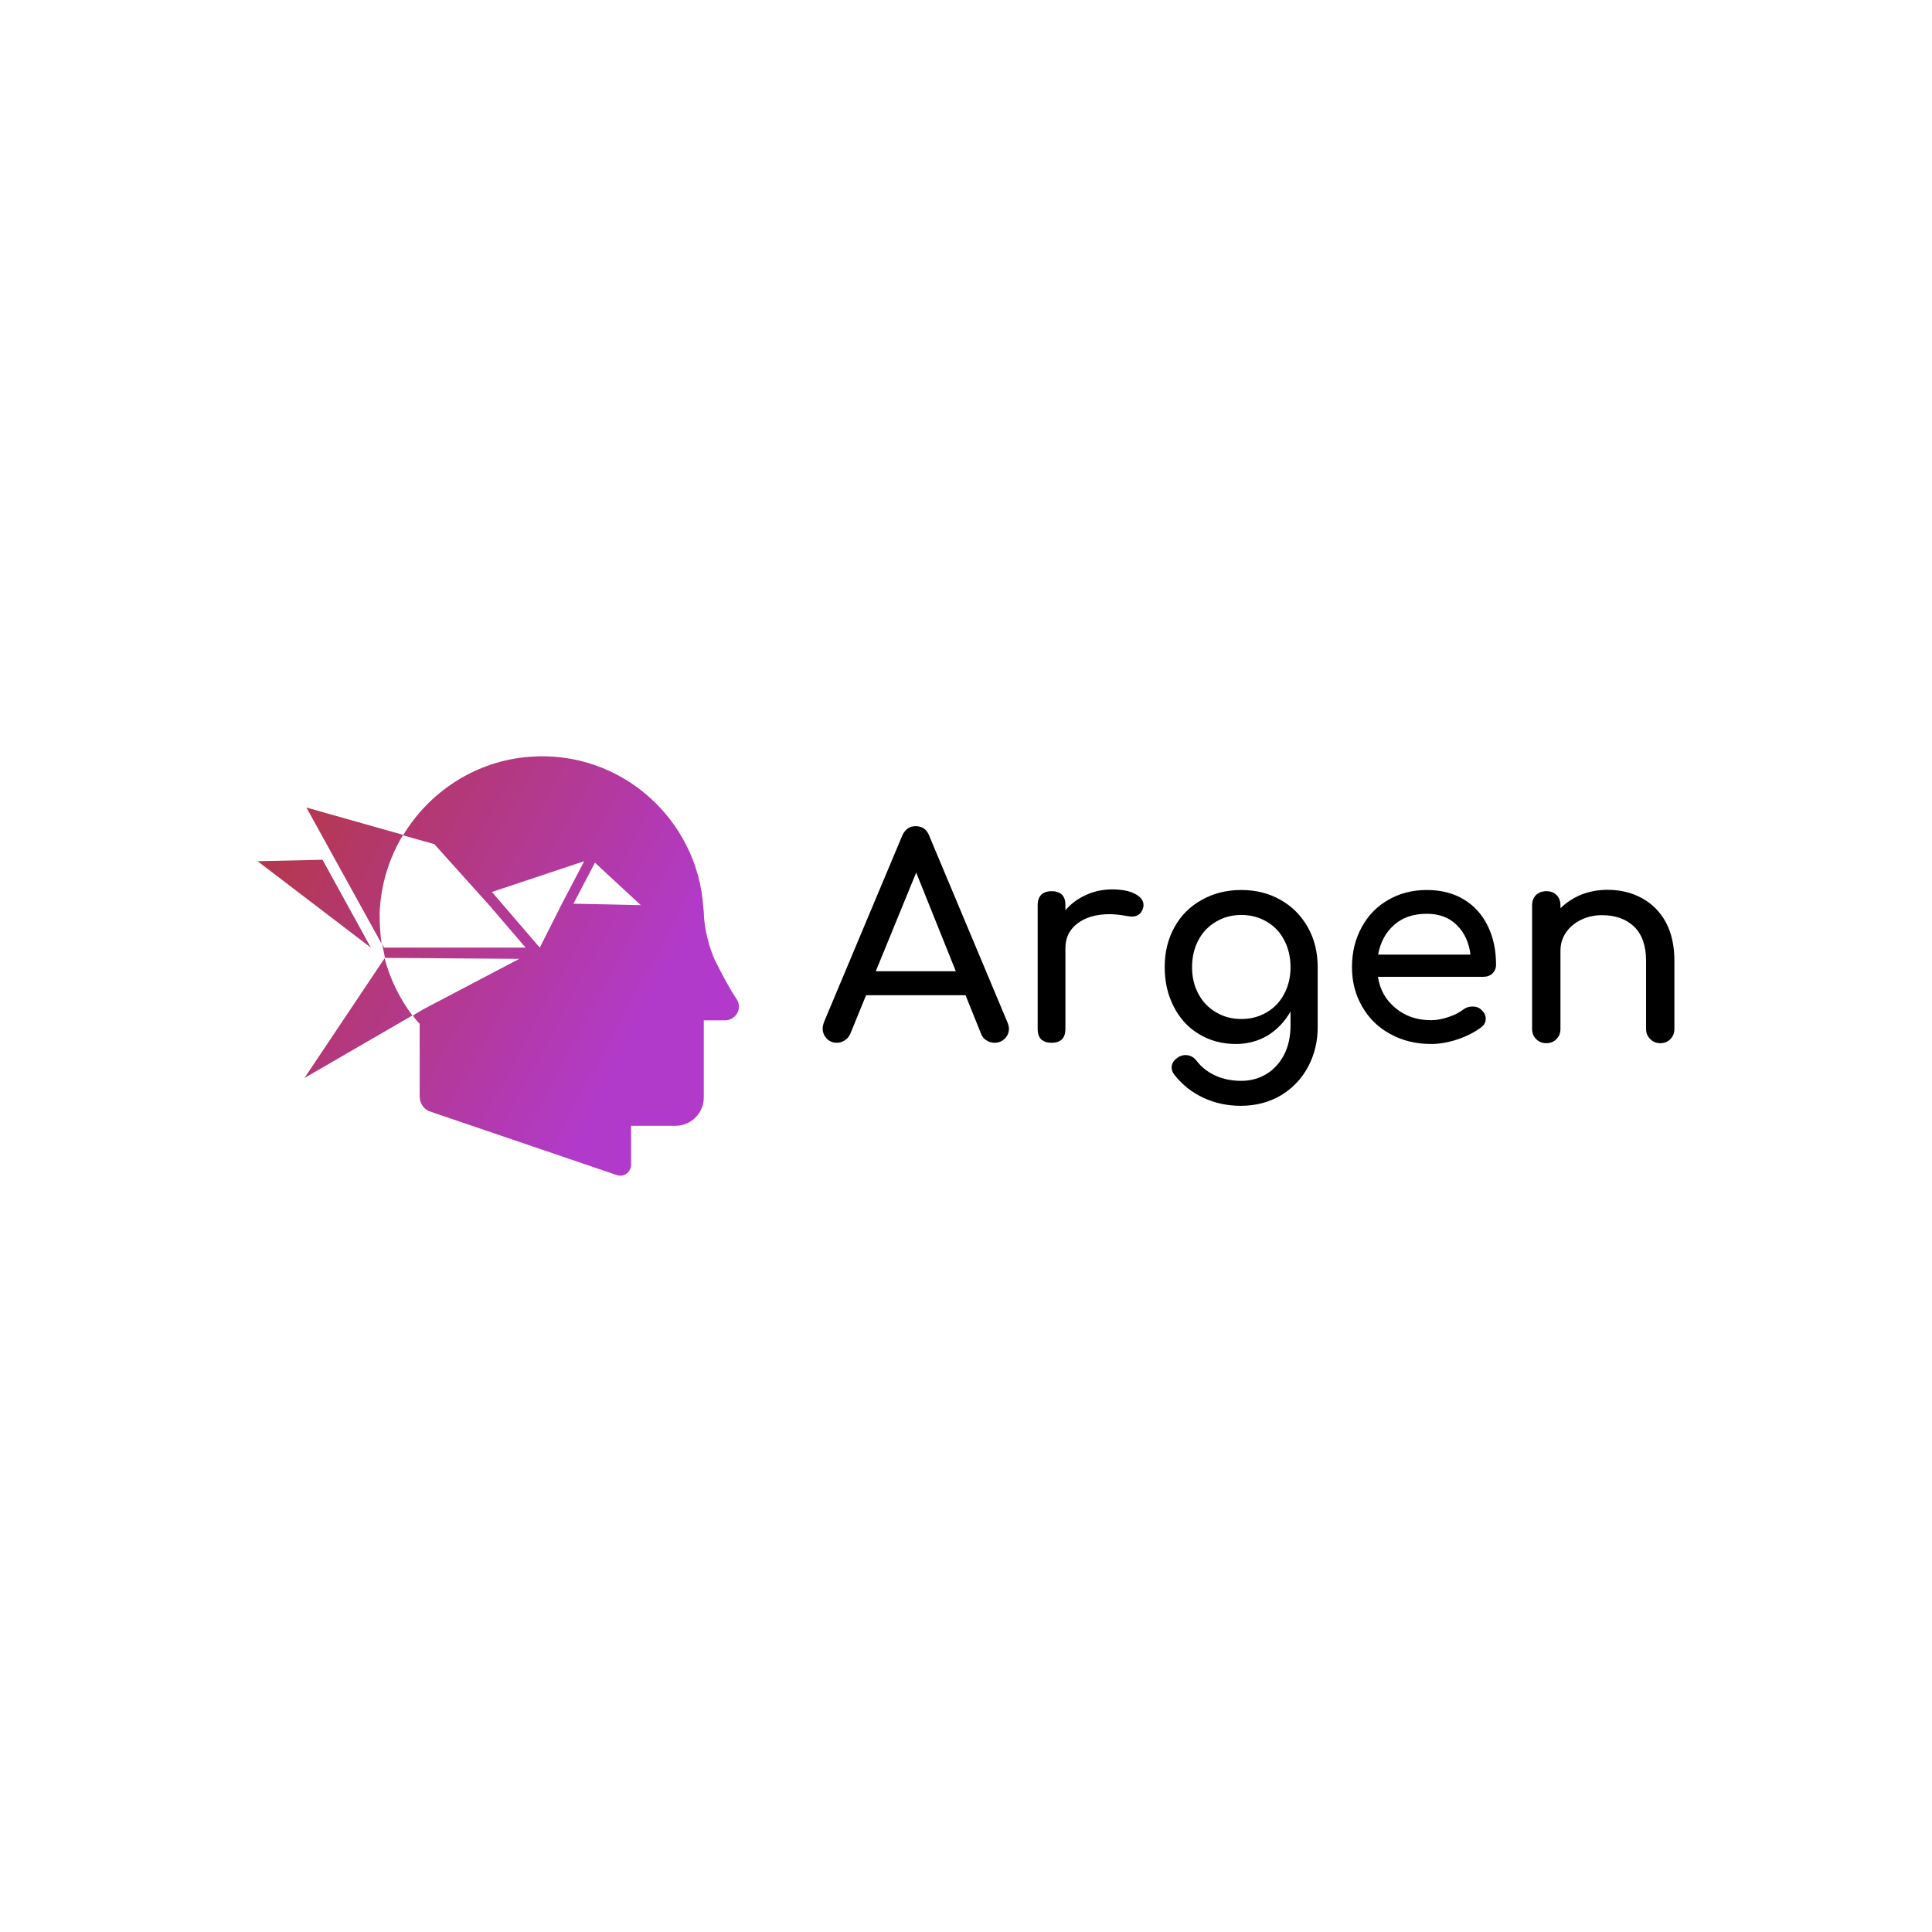
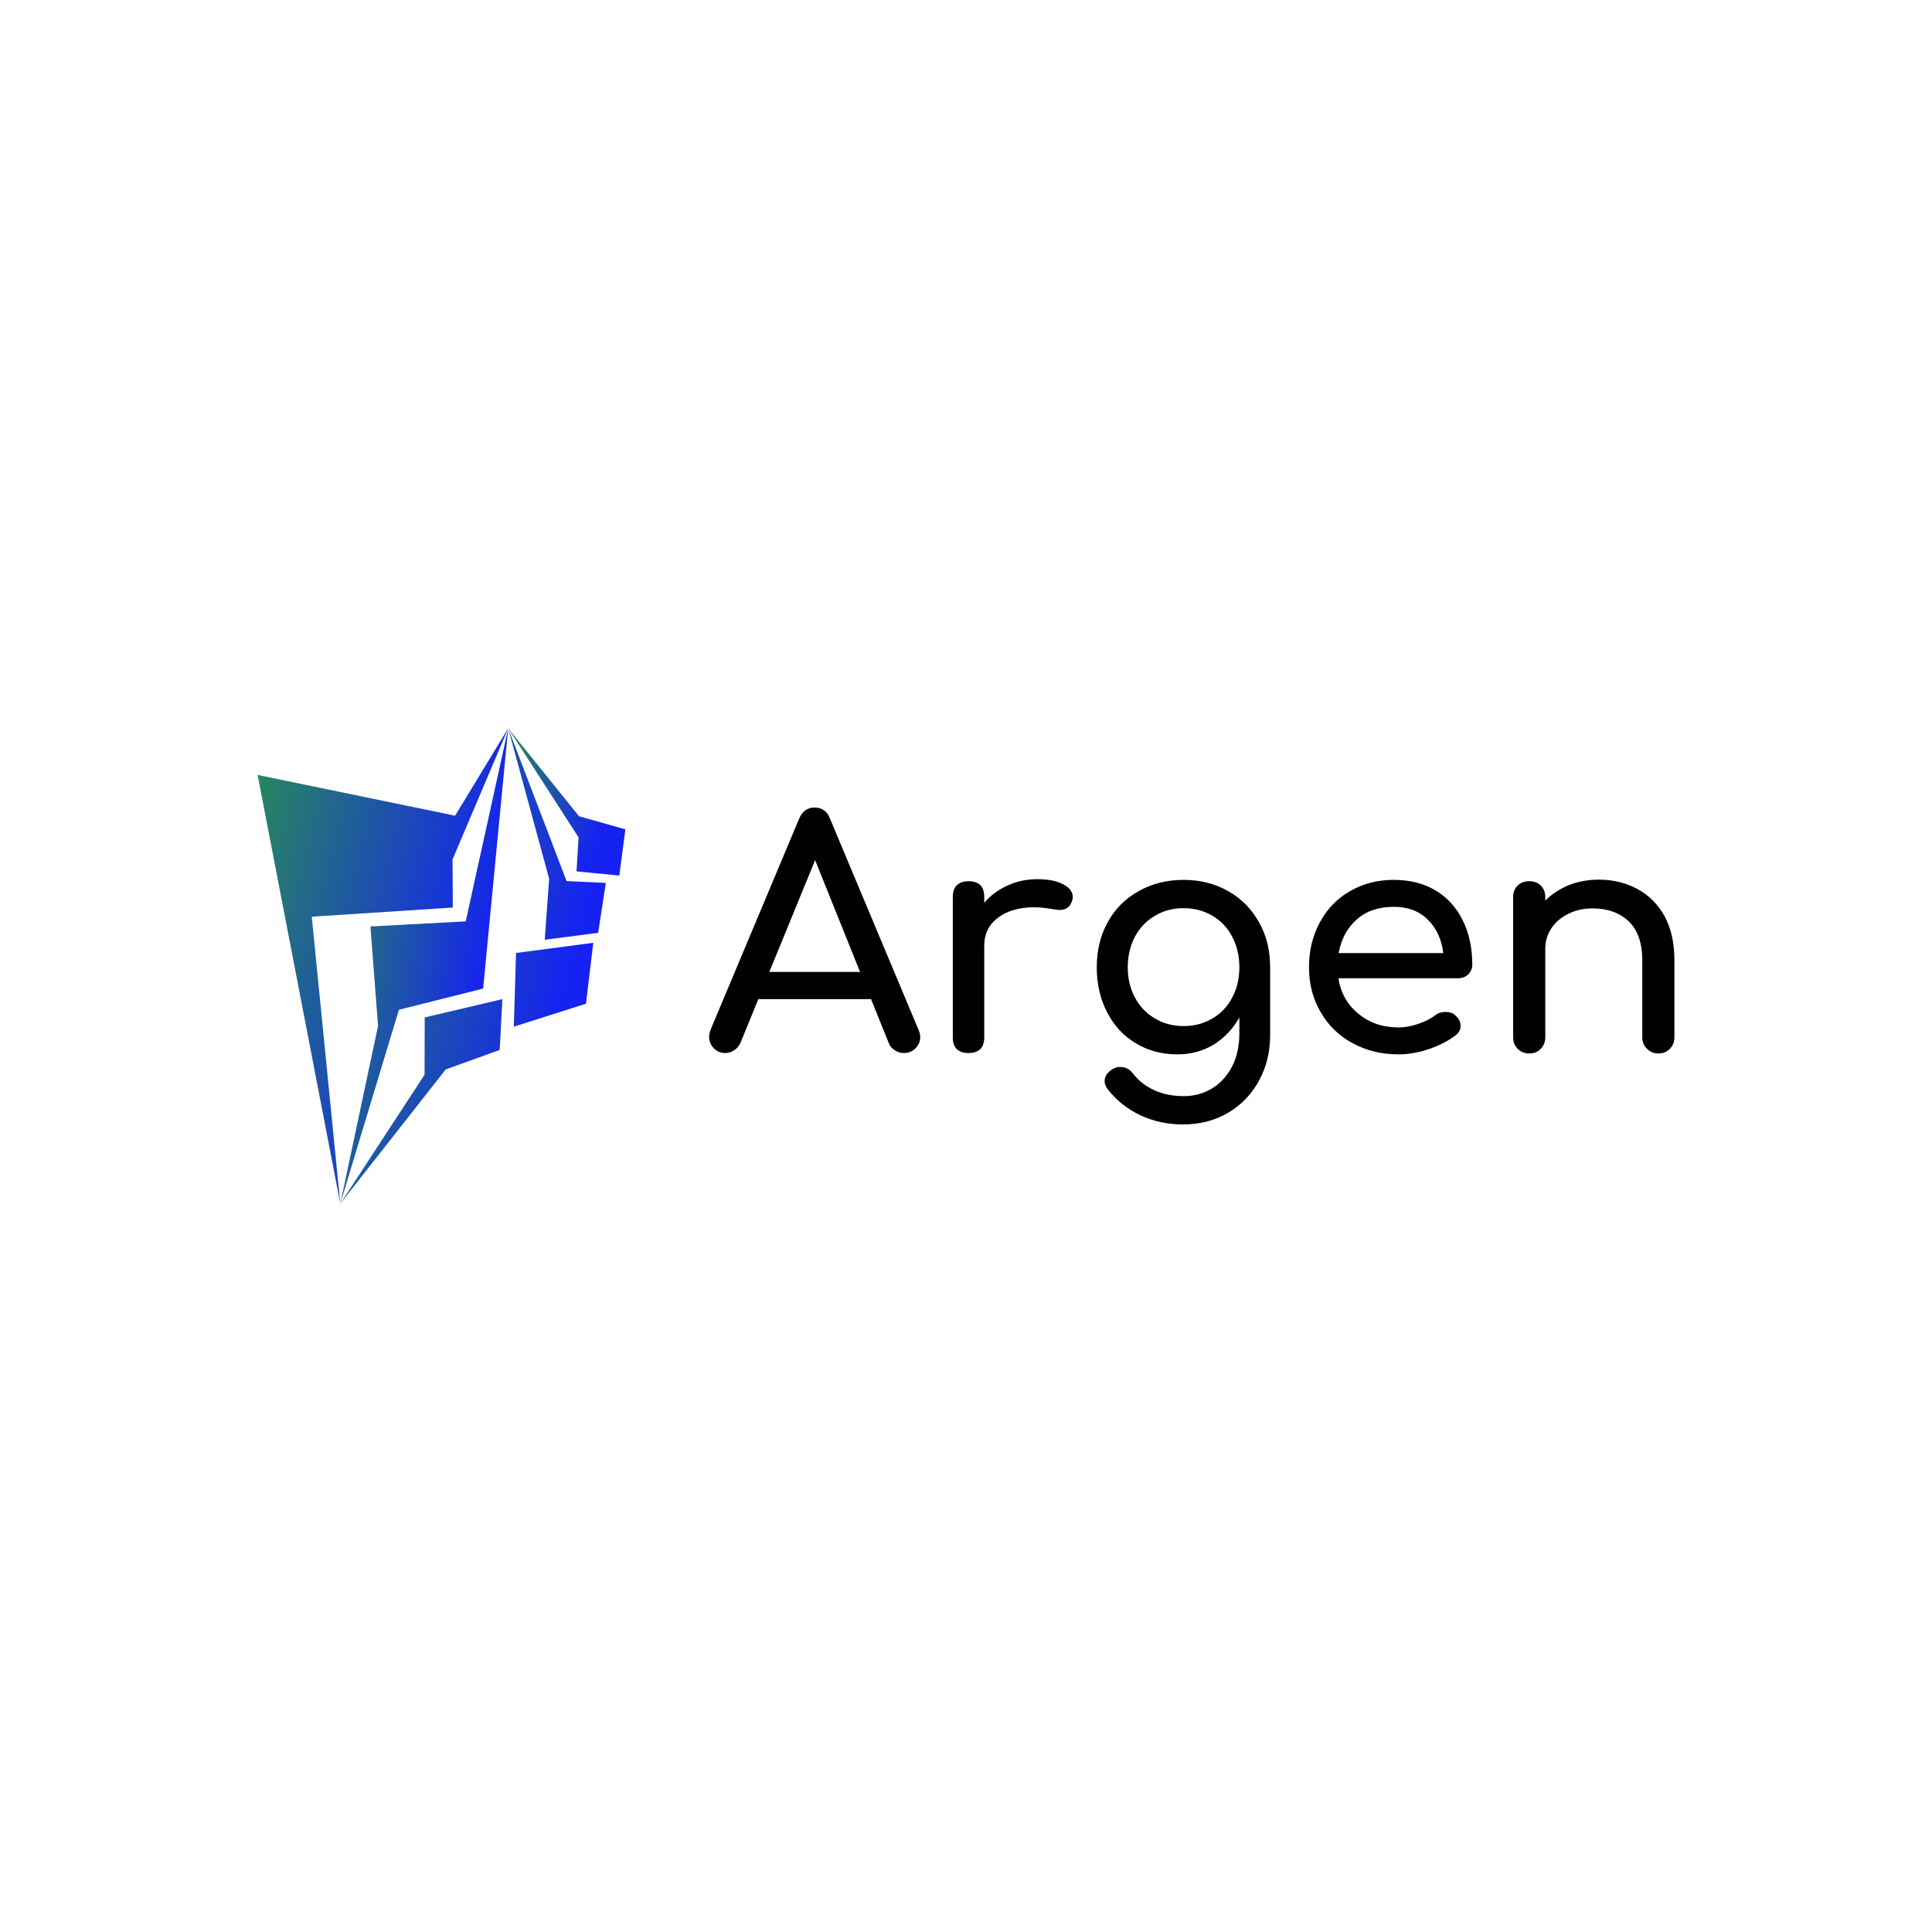
<svg xmlns="http://www.w3.org/2000/svg" data-v-fde0c5aa="" viewBox="0 0 300 300" class="iconLeft">
  <defs data-v-fde0c5aa="" />
  <rect data-v-fde0c5aa="" fill="transparent" x="0" y="0" width="300px" height="300px" class="logo-background-square" />
  <defs data-v-fde0c5aa="" />
-   <g data-v-fde0c5aa="" id="f83df686-39e0-4e1d-8ac3-0064352154b1" fill="#000000" transform="matrix(3.077208,0,0,3.077208,126.9723,123.9822)">
+   <g data-v-fde0c5aa="" id="317bd204-8e08-4468-bd83-512f774478ad" fill="#000000" transform="matrix(3.487367,0,0,3.487367,109.2411,120.5143)">
    <path d="M9.58 11.31L9.58 11.31Q9.65 11.49 9.65 11.62L9.65 11.62L9.65 11.62Q9.65 11.91 9.44 12.12L9.44 12.12L9.44 12.12Q9.23 12.33 8.92 12.33L8.92 12.33L8.92 12.33Q8.71 12.33 8.52 12.21L8.52 12.21L8.52 12.21Q8.33 12.10 8.25 11.89L8.25 11.89L7.46 9.93L2.44 9.93L1.64 11.89L1.64 11.89Q1.54 12.10 1.36 12.21L1.36 12.21L1.36 12.21Q1.18 12.33 0.97 12.33L0.97 12.33L0.97 12.33Q0.66 12.33 0.46 12.12L0.46 12.12L0.46 12.12Q0.25 11.90 0.25 11.61L0.25 11.61L0.25 11.61Q0.25 11.47 0.32 11.28L0.32 11.28L4.26 1.89L4.26 1.89Q4.47 1.40 4.94 1.40L4.94 1.40L4.94 1.40Q5.45 1.40 5.63 1.89L5.63 1.89L9.58 11.31ZM2.93 8.72L6.97 8.72L4.97 3.74L2.93 8.72ZM14.85 4.59L14.85 4.59Q15.60 4.59 16.02 4.82L16.02 4.82L16.02 4.82Q16.44 5.04 16.44 5.38L16.44 5.38L16.44 5.38Q16.44 5.47 16.42 5.52L16.42 5.52L16.42 5.52Q16.30 5.96 15.86 5.96L15.86 5.96L15.86 5.96Q15.79 5.96 15.65 5.94L15.65 5.94L15.65 5.94Q15.09 5.84 14.74 5.84L14.74 5.84L14.74 5.84Q13.73 5.84 13.12 6.30L13.12 6.30L13.12 6.30Q12.50 6.76 12.50 7.55L12.50 7.55L12.50 11.63L12.50 11.63Q12.50 11.97 12.33 12.15L12.33 12.15L12.33 12.15Q12.15 12.33 11.80 12.33L11.80 12.33L11.80 12.33Q11.47 12.33 11.28 12.16L11.28 12.16L11.28 12.16Q11.10 11.98 11.10 11.63L11.10 11.63L11.10 5.38L11.10 5.38Q11.10 5.04 11.28 4.86L11.28 4.86L11.28 4.86Q11.47 4.68 11.80 4.68L11.80 4.68L11.80 4.68Q12.50 4.68 12.50 5.38L12.50 5.38L12.50 5.64L12.50 5.64Q12.92 5.15 13.54 4.87L13.54 4.87L13.54 4.87Q14.15 4.59 14.85 4.59L14.85 4.59ZM21.38 4.62L21.38 4.62Q22.48 4.62 23.36 5.12L23.36 5.12L23.36 5.12Q24.23 5.61 24.73 6.50L24.73 6.50L24.73 6.50Q25.23 7.38 25.23 8.51L25.23 8.51L25.23 11.54L25.23 11.54Q25.23 12.64 24.74 13.55L24.74 13.55L24.74 13.55Q24.25 14.46 23.36 14.99L23.36 14.99L23.36 14.99Q22.47 15.51 21.35 15.51L21.35 15.51L21.35 15.51Q20.34 15.51 19.47 15.11L19.47 15.11L19.47 15.11Q18.61 14.71 18.02 13.97L18.02 13.97L18.02 13.97Q17.86 13.78 17.86 13.58L17.86 13.58L17.86 13.58Q17.86 13.29 18.16 13.08L18.16 13.08L18.16 13.08Q18.35 12.95 18.55 12.95L18.55 12.95L18.55 12.95Q18.90 12.95 19.12 13.24L19.12 13.24L19.12 13.24Q19.50 13.73 20.08 13.99L20.08 13.99L20.08 13.99Q20.65 14.25 21.38 14.25L21.38 14.25L21.38 14.25Q22.06 14.25 22.62 13.92L22.62 13.92L22.62 13.92Q23.18 13.59 23.52 12.96L23.52 12.96L23.52 12.96Q23.86 12.32 23.86 11.44L23.86 11.44L23.86 10.75L23.86 10.75Q23.42 11.52 22.71 11.96L22.71 11.96L22.71 11.96Q21.99 12.39 21.10 12.39L21.10 12.39L21.10 12.39Q20.06 12.39 19.24 11.89L19.24 11.89L19.24 11.89Q18.42 11.40 17.97 10.51L17.97 10.51L17.97 10.51Q17.51 9.63 17.51 8.51L17.51 8.51L17.51 8.51Q17.51 7.38 18.00 6.50L18.00 6.50L18.00 6.50Q18.49 5.61 19.38 5.12L19.38 5.12L19.38 5.12Q20.26 4.62 21.38 4.62L21.38 4.62ZM21.38 11.13L21.38 11.13Q22.09 11.13 22.66 10.79L22.66 10.79L22.66 10.79Q23.23 10.46 23.54 9.86L23.54 9.86L23.54 9.86Q23.86 9.27 23.86 8.51L23.86 8.51L23.86 8.51Q23.86 7.76 23.54 7.15L23.54 7.15L23.54 7.15Q23.23 6.55 22.66 6.22L22.66 6.22L22.66 6.22Q22.09 5.88 21.38 5.88L21.38 5.88L21.38 5.88Q20.66 5.88 20.10 6.22L20.10 6.22L20.10 6.22Q19.53 6.55 19.21 7.15L19.21 7.15L19.21 7.15Q18.89 7.76 18.89 8.51L18.89 8.51L18.89 8.51Q18.89 9.27 19.21 9.86L19.21 9.86L19.21 9.86Q19.53 10.46 20.10 10.79L20.10 10.79L20.10 10.79Q20.66 11.13 21.38 11.13L21.38 11.13ZM34.23 8.39L34.23 8.39Q34.23 8.65 34.05 8.83L34.05 8.83L34.05 8.83Q33.87 9.00 33.59 9.00L33.59 9.00L28.27 9.00L28.27 9.00Q28.42 9.98 29.16 10.58L29.16 10.58L29.16 10.58Q29.89 11.19 30.95 11.19L30.95 11.19L30.95 11.19Q31.37 11.19 31.83 11.03L31.83 11.03L31.83 11.03Q32.28 10.88 32.58 10.65L32.58 10.65L32.58 10.65Q32.77 10.50 33.04 10.50L33.04 10.50L33.04 10.50Q33.31 10.50 33.46 10.64L33.46 10.64L33.46 10.64Q33.71 10.85 33.71 11.12L33.71 11.12L33.71 11.12Q33.71 11.37 33.49 11.54L33.49 11.54L33.49 11.54Q33.01 11.91 32.31 12.15L32.31 12.15L32.31 12.15Q31.60 12.39 30.95 12.39L30.95 12.39L30.95 12.39Q29.81 12.39 28.90 11.89L28.90 11.89L28.90 11.89Q27.99 11.40 27.48 10.51L27.48 10.51L27.48 10.51Q26.96 9.63 26.96 8.51L26.96 8.51L26.96 8.51Q26.96 7.39 27.45 6.50L27.45 6.50L27.45 6.50Q27.93 5.61 28.79 5.12L28.79 5.12L28.79 5.12Q29.65 4.62 30.74 4.62L30.74 4.62L30.74 4.62Q31.82 4.62 32.61 5.10L32.61 5.10L32.61 5.10Q33.39 5.57 33.81 6.43L33.81 6.43L33.81 6.43Q34.23 7.28 34.23 8.39L34.23 8.39ZM30.74 5.82L30.74 5.82Q29.72 5.82 29.09 6.38L29.09 6.38L29.09 6.38Q28.45 6.94 28.28 7.88L28.28 7.88L32.94 7.88L32.94 7.88Q32.82 6.94 32.24 6.38L32.24 6.38L32.24 6.38Q31.67 5.82 30.74 5.82L30.74 5.82ZM39.86 4.61L39.86 4.61Q40.82 4.61 41.59 5.03L41.59 5.03L41.59 5.03Q42.36 5.45 42.80 6.25L42.80 6.25L42.80 6.25Q43.23 7.06 43.23 8.19L43.23 8.19L43.23 11.63L43.23 11.63Q43.23 11.94 43.03 12.14L43.03 12.14L43.03 12.14Q42.83 12.35 42.52 12.35L42.52 12.35L42.52 12.35Q42.21 12.35 42.01 12.14L42.01 12.14L42.01 12.14Q41.80 11.94 41.80 11.63L41.80 11.63L41.80 8.19L41.80 8.19Q41.80 7.06 41.20 6.47L41.20 6.47L41.20 6.47Q40.59 5.89 39.58 5.89L39.58 5.89L39.58 5.89Q38.99 5.89 38.51 6.13L38.51 6.13L38.51 6.13Q38.02 6.37 37.75 6.78L37.75 6.78L37.75 6.78Q37.48 7.18 37.48 7.69L37.48 7.69L37.48 11.63L37.48 11.63Q37.48 11.94 37.28 12.14L37.28 12.14L37.28 12.14Q37.09 12.35 36.76 12.35L36.76 12.35L36.76 12.35Q36.46 12.35 36.25 12.14L36.25 12.14L36.25 12.14Q36.05 11.94 36.05 11.63L36.05 11.63L36.05 5.39L36.05 5.39Q36.05 5.07 36.25 4.87L36.25 4.87L36.25 4.87Q36.46 4.68 36.76 4.68L36.76 4.68L36.76 4.68Q37.09 4.68 37.28 4.87L37.28 4.87L37.28 4.87Q37.48 5.07 37.48 5.39L37.48 5.39L37.48 5.54L37.48 5.54Q37.93 5.10 38.54 4.85L38.54 4.85L38.54 4.85Q39.16 4.61 39.86 4.61L39.86 4.61Z" />
  </g>
  <defs data-v-fde0c5aa="">
-     <linearGradient data-v-fde0c5aa="" gradientTransform="rotate(25)" id="c7384ef8-3c33-4e6e-be5f-692d7fda3b94" x1="0%" y1="0%" x2="100%" y2="0%">
-       <stop data-v-fde0c5aa="" offset="0%" stop-color="#B4373D" stop-opacity="1" />
-       <stop data-v-fde0c5aa="" offset="100%" stop-color="#B23ACB" stop-opacity="1" />
+     <linearGradient data-v-fde0c5aa="" gradientTransform="rotate(25)" id="d5a3c70c-5a82-4d4a-9121-95c3744168b2" x1="0%" y1="0%" x2="100%" y2="0%">
+       <stop data-v-fde0c5aa="" offset="0%" stop-color="#288B58" stop-opacity="1" />
+       <stop data-v-fde0c5aa="" offset="100%" stop-color="#1522F1" stop-opacity="1" />
    </linearGradient>
  </defs>
-   <g data-v-fde0c5aa="" id="951861c8-0bba-4dad-a1df-0d1eb93b55c3" stroke="none" fill="url(#c7384ef8-3c33-4e6e-be5f-692d7fda3b94)" transform="matrix(0.7580421,0,0,0.7580421,39.46937,112.1256)">
-     <path d="M98.8 56.7c-1.3-1.9-2.8-4.7-4.2-7.5-1.4-2.7-2.5-7.3-2.5-10.3l-.1-1c-1.2-18-16.9-32.2-35.5-30.8-11 .8-20.6 7.1-26 16.1l6.4 1.8 11.5 12.8 7.2 8.4h-29l-.4-.8c.2 1 .4 2 .6 2.9l27.5.2-19.6 10.3-2.2 1.3c.4.6.9 1.2 1.4 1.7v14.9c0 1.4.9 2.7 2.2 3.1l38.2 13c1.4.5 2.9-.6 2.9-2.1v-8h9.1c3.2 0 5.8-2.6 5.8-5.8V61.1h4.3c2.3 0 3.7-2.5 2.4-4.4zM58.5 46.2l-9.8-11.4 18.9-6.3-4.4 8.4-4.7 9.3zm6.9-9l4.4-8.4 9.4 8.7-13.8-.3zm-41.5 9L.7 28.5l13.3-.3 9.9 18zm2.2-.8l-9.5-17.2-5.9-10.7 19.8 5.6c-2.9 4.8-4.6 10.3-4.8 16.1 0 2.1.1 4.2.4 6.2zm.6 2.9c1.1 4.3 3.1 8.3 5.7 11.8L10.3 72.9l16.4-24.5v-.1z" />
+   <g data-v-fde0c5aa="" id="327d2936-8e22-4eac-b6b4-196366ee41a0" stroke="none" fill="url(#d5a3c70c-5a82-4d4a-9121-95c3744168b2)" transform="matrix(0.7546044,0,0,0.7546044,30.20297,112.3403)">
+     <g clip-rule="evenodd">
+       <path d="M12.983 10.59l17.018 88.223-5.872-59.049 29.021-1.892-.054-9.883L64.549 1 53.622 18.977z" />
+       <path d="M59.389 54.548l5.16-53.541-8.74 39.716-19.612 1.045 1.57 20.462-7.766 36.583 12.057-39.899z" />
+       <path d="M62.8 67.182l.549-10.453-15.979 3.755-.032 11.797-17.337 26.532 21.68-27.616zM65.711 62.394l14.841-4.731 1.509-12.532-15.899 2.095zM72.07 44.502l10.988-1.417 1.581-10.278-8.079-.373L64.549 1l8.43 30.967z" />
+       <path d="M87.413 31.294l1.256-9.506-9.544-2.694L64.549 1l14.483 22.437-.422 7z" />
+     </g>
  </g>
</svg>
